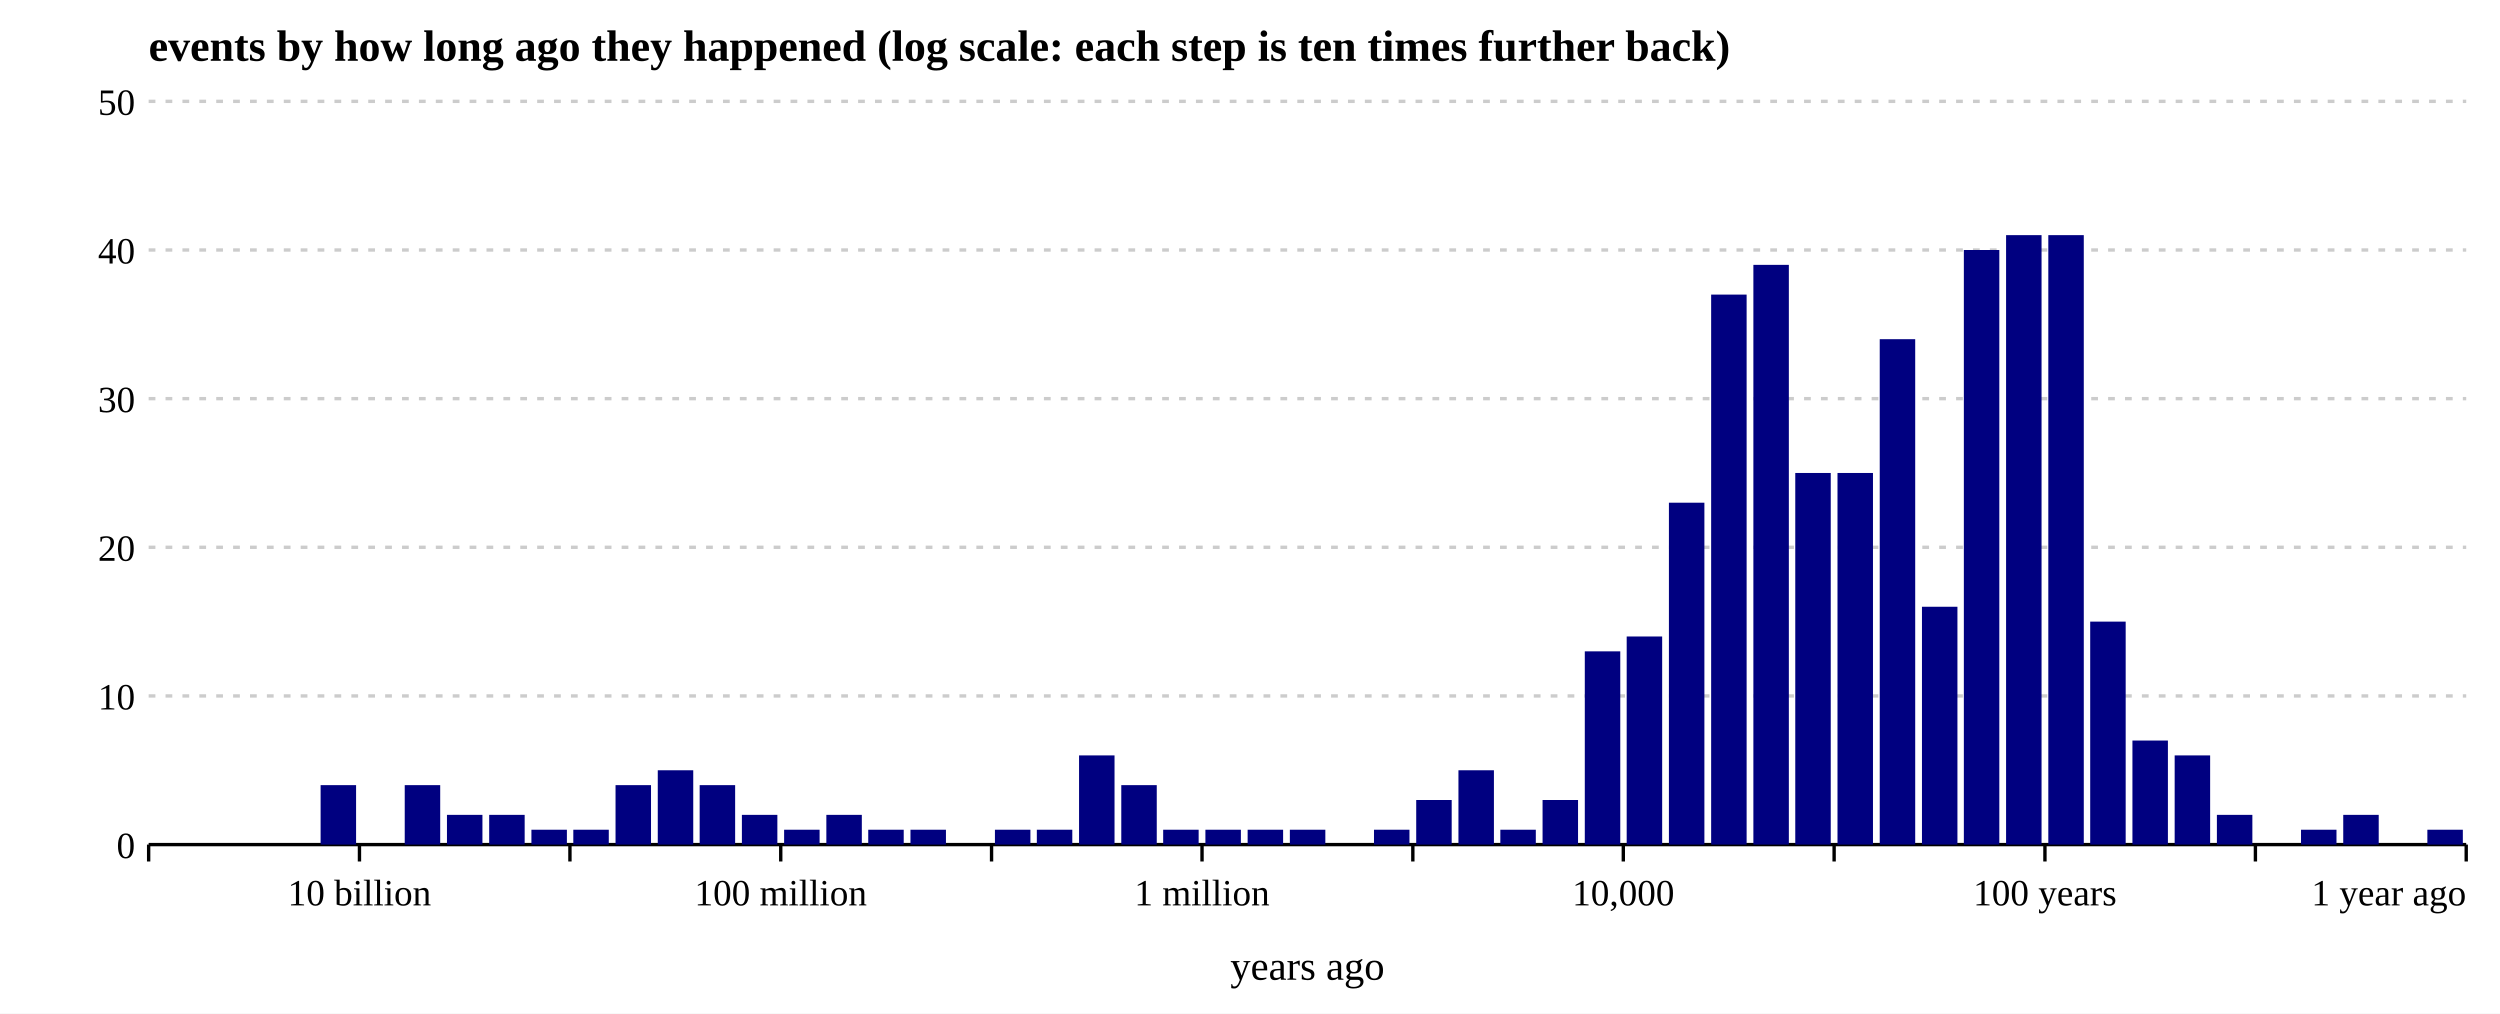
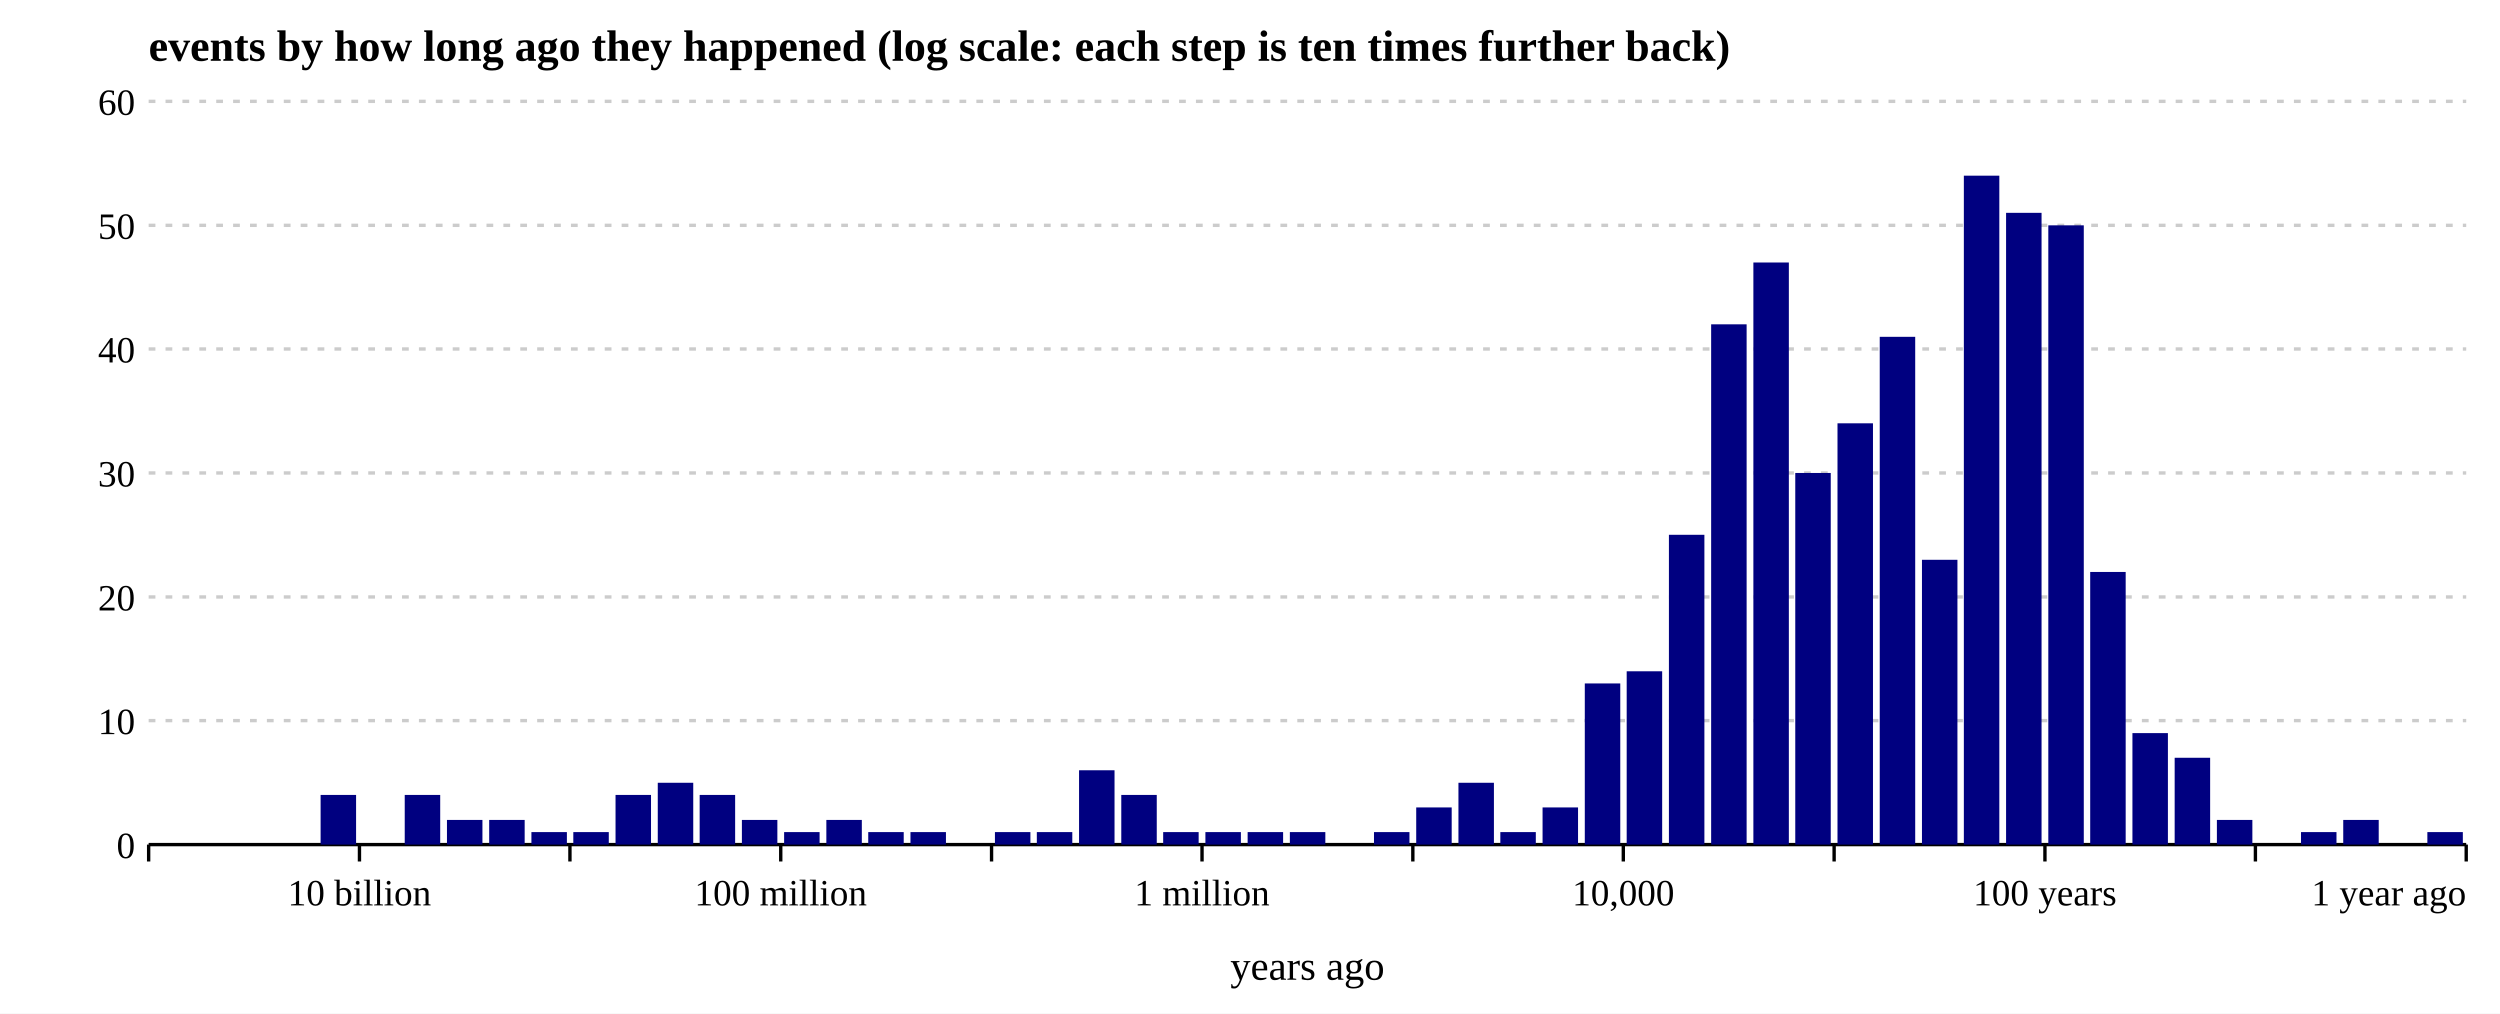
<svg xmlns="http://www.w3.org/2000/svg" width="740" height="300" viewBox="0 0 740 300" font-family="times new roman, times, serif">
  <rect width="100%" height="100%" fill="#ffffff" />
  <text x="44" y="18" font-size="13" text-anchor="start" font-weight="bold">events by how long ago they happened (log scale: each step is ten times further back)</text>
  <line x1="44" y1="250" x2="730" y2="250" stroke="#000000" />
  <text x="40" y="254" font-size="11" text-anchor="end">0</text>
-   <line x1="44" y1="206" x2="730" y2="206" stroke="#cccccc" stroke-dasharray="2,3" />
-   <text x="40" y="210" font-size="11" text-anchor="end">10</text>
-   <line x1="44" y1="162" x2="730" y2="162" stroke="#cccccc" stroke-dasharray="2,3" />
-   <text x="40" y="166" font-size="11" text-anchor="end">20</text>
-   <line x1="44" y1="118" x2="730" y2="118" stroke="#cccccc" stroke-dasharray="2,3" />
-   <text x="40" y="122" font-size="11" text-anchor="end">30</text>
-   <line x1="44" y1="74" x2="730" y2="74" stroke="#cccccc" stroke-dasharray="2,3" />
-   <text x="40" y="78" font-size="11" text-anchor="end">40</text>
+   <line x1="44" y1="213.3" x2="730" y2="213.3" stroke="#cccccc" stroke-dasharray="2,3" />
+   <text x="40" y="217.3" font-size="11" text-anchor="end">10</text>
+   <line x1="44" y1="176.7" x2="730" y2="176.7" stroke="#cccccc" stroke-dasharray="2,3" />
+   <text x="40" y="180.7" font-size="11" text-anchor="end">20</text>
+   <line x1="44" y1="140" x2="730" y2="140" stroke="#cccccc" stroke-dasharray="2,3" />
+   <text x="40" y="144" font-size="11" text-anchor="end">30</text>
+   <line x1="44" y1="103.3" x2="730" y2="103.3" stroke="#cccccc" stroke-dasharray="2,3" />
+   <text x="40" y="107.3" font-size="11" text-anchor="end">40</text>
+   <line x1="44" y1="66.7" x2="730" y2="66.7" stroke="#cccccc" stroke-dasharray="2,3" />
+   <text x="40" y="70.7" font-size="11" text-anchor="end">50</text>
  <line x1="44" y1="30" x2="730" y2="30" stroke="#cccccc" stroke-dasharray="2,3" />
-   <text x="40" y="34" font-size="11" text-anchor="end">50</text>
-   <rect x="94.9" y="232.4" width="10.5" height="17.6" fill="#000080" />
-   <rect x="119.8" y="232.4" width="10.5" height="17.6" fill="#000080" />
-   <rect x="132.3" y="241.2" width="10.5" height="8.8" fill="#000080" />
-   <rect x="144.8" y="241.2" width="10.5" height="8.8" fill="#000080" />
-   <rect x="157.3" y="245.6" width="10.5" height="4.4" fill="#000080" />
-   <rect x="169.7" y="245.6" width="10.5" height="4.4" fill="#000080" />
-   <rect x="182.2" y="232.4" width="10.5" height="17.6" fill="#000080" />
-   <rect x="194.7" y="228" width="10.5" height="22" fill="#000080" />
-   <rect x="207.1" y="232.4" width="10.5" height="17.6" fill="#000080" />
-   <rect x="219.6" y="241.2" width="10.5" height="8.8" fill="#000080" />
-   <rect x="232.1" y="245.6" width="10.5" height="4.4" fill="#000080" />
-   <rect x="244.6" y="241.2" width="10.5" height="8.8" fill="#000080" />
-   <rect x="257" y="245.6" width="10.5" height="4.4" fill="#000080" />
-   <rect x="269.5" y="245.6" width="10.5" height="4.4" fill="#000080" />
-   <rect x="294.5" y="245.6" width="10.5" height="4.4" fill="#000080" />
-   <rect x="306.9" y="245.6" width="10.5" height="4.4" fill="#000080" />
-   <rect x="319.4" y="223.6" width="10.5" height="26.4" fill="#000080" />
-   <rect x="331.9" y="232.4" width="10.5" height="17.6" fill="#000080" />
-   <rect x="344.3" y="245.6" width="10.5" height="4.4" fill="#000080" />
-   <rect x="356.8" y="245.6" width="10.5" height="4.4" fill="#000080" />
-   <rect x="369.3" y="245.6" width="10.5" height="4.4" fill="#000080" />
-   <rect x="381.8" y="245.6" width="10.5" height="4.4" fill="#000080" />
-   <rect x="406.7" y="245.6" width="10.5" height="4.4" fill="#000080" />
-   <rect x="419.2" y="236.8" width="10.5" height="13.2" fill="#000080" />
-   <rect x="431.7" y="228" width="10.5" height="22" fill="#000080" />
-   <rect x="444.1" y="245.6" width="10.5" height="4.4" fill="#000080" />
-   <rect x="456.6" y="236.8" width="10.5" height="13.2" fill="#000080" />
-   <rect x="469.1" y="192.8" width="10.5" height="57.2" fill="#000080" />
-   <rect x="481.5" y="188.4" width="10.5" height="61.6" fill="#000080" />
-   <rect x="494" y="148.8" width="10.5" height="101.2" fill="#000080" />
-   <rect x="506.5" y="87.2" width="10.5" height="162.8" fill="#000080" />
-   <rect x="519" y="78.4" width="10.5" height="171.6" fill="#000080" />
+   <text x="40" y="34" font-size="11" text-anchor="end">60</text>
+   <rect x="94.9" y="235.3" width="10.5" height="14.7" fill="#000080" />
+   <rect x="119.8" y="235.3" width="10.5" height="14.7" fill="#000080" />
+   <rect x="132.3" y="242.7" width="10.5" height="7.3" fill="#000080" />
+   <rect x="144.8" y="242.7" width="10.5" height="7.3" fill="#000080" />
+   <rect x="157.3" y="246.3" width="10.5" height="3.7" fill="#000080" />
+   <rect x="169.7" y="246.3" width="10.5" height="3.7" fill="#000080" />
+   <rect x="182.2" y="235.3" width="10.5" height="14.7" fill="#000080" />
+   <rect x="194.7" y="231.7" width="10.5" height="18.3" fill="#000080" />
+   <rect x="207.1" y="235.3" width="10.5" height="14.7" fill="#000080" />
+   <rect x="219.6" y="242.7" width="10.5" height="7.3" fill="#000080" />
+   <rect x="232.1" y="246.3" width="10.5" height="3.7" fill="#000080" />
+   <rect x="244.6" y="242.7" width="10.5" height="7.3" fill="#000080" />
+   <rect x="257" y="246.3" width="10.5" height="3.7" fill="#000080" />
+   <rect x="269.5" y="246.3" width="10.5" height="3.7" fill="#000080" />
+   <rect x="294.5" y="246.3" width="10.5" height="3.7" fill="#000080" />
+   <rect x="306.9" y="246.3" width="10.5" height="3.7" fill="#000080" />
+   <rect x="319.4" y="228" width="10.5" height="22" fill="#000080" />
+   <rect x="331.9" y="235.3" width="10.5" height="14.7" fill="#000080" />
+   <rect x="344.3" y="246.3" width="10.5" height="3.7" fill="#000080" />
+   <rect x="356.8" y="246.3" width="10.5" height="3.7" fill="#000080" />
+   <rect x="369.3" y="246.3" width="10.5" height="3.7" fill="#000080" />
+   <rect x="381.8" y="246.3" width="10.5" height="3.7" fill="#000080" />
+   <rect x="406.7" y="246.3" width="10.5" height="3.7" fill="#000080" />
+   <rect x="419.2" y="239" width="10.5" height="11" fill="#000080" />
+   <rect x="431.7" y="231.7" width="10.5" height="18.3" fill="#000080" />
+   <rect x="444.1" y="246.3" width="10.5" height="3.7" fill="#000080" />
+   <rect x="456.6" y="239" width="10.5" height="11" fill="#000080" />
+   <rect x="469.1" y="202.3" width="10.5" height="47.7" fill="#000080" />
+   <rect x="481.5" y="198.7" width="10.5" height="51.3" fill="#000080" />
+   <rect x="494" y="158.3" width="10.5" height="91.7" fill="#000080" />
+   <rect x="506.5" y="96" width="10.5" height="154" fill="#000080" />
+   <rect x="519" y="77.7" width="10.5" height="172.3" fill="#000080" />
  <rect x="531.4" y="140" width="10.5" height="110" fill="#000080" />
-   <rect x="543.9" y="140" width="10.5" height="110" fill="#000080" />
-   <rect x="556.4" y="100.4" width="10.5" height="149.6" fill="#000080" />
-   <rect x="568.9" y="179.6" width="10.5" height="70.4" fill="#000080" />
-   <rect x="581.3" y="74" width="10.5" height="176" fill="#000080" />
-   <rect x="593.8" y="69.6" width="10.5" height="180.4" fill="#000080" />
-   <rect x="606.3" y="69.6" width="10.5" height="180.4" fill="#000080" />
-   <rect x="618.7" y="184" width="10.5" height="66" fill="#000080" />
-   <rect x="631.2" y="219.2" width="10.5" height="30.8" fill="#000080" />
-   <rect x="643.7" y="223.6" width="10.5" height="26.4" fill="#000080" />
-   <rect x="656.2" y="241.2" width="10.5" height="8.8" fill="#000080" />
-   <rect x="681.1" y="245.6" width="10.5" height="4.4" fill="#000080" />
-   <rect x="693.6" y="241.2" width="10.5" height="8.8" fill="#000080" />
-   <rect x="718.5" y="245.6" width="10.5" height="4.4" fill="#000080" />
+   <rect x="543.9" y="125.3" width="10.5" height="124.7" fill="#000080" />
+   <rect x="556.4" y="99.7" width="10.5" height="150.3" fill="#000080" />
+   <rect x="568.9" y="165.7" width="10.5" height="84.3" fill="#000080" />
+   <rect x="581.3" y="52" width="10.5" height="198" fill="#000080" />
+   <rect x="593.8" y="63" width="10.5" height="187" fill="#000080" />
+   <rect x="606.3" y="66.7" width="10.5" height="183.3" fill="#000080" />
+   <rect x="618.7" y="169.3" width="10.5" height="80.7" fill="#000080" />
+   <rect x="631.2" y="217" width="10.5" height="33" fill="#000080" />
+   <rect x="643.7" y="224.3" width="10.5" height="25.7" fill="#000080" />
+   <rect x="656.2" y="242.7" width="10.5" height="7.3" fill="#000080" />
+   <rect x="681.1" y="246.3" width="10.5" height="3.7" fill="#000080" />
+   <rect x="693.6" y="242.7" width="10.5" height="7.3" fill="#000080" />
+   <rect x="718.5" y="246.3" width="10.5" height="3.7" fill="#000080" />
  <line x1="730" y1="250" x2="730" y2="255" stroke="#000000" />
  <text x="730" y="268" font-size="11" text-anchor="end">1 year ago</text>
  <line x1="667.6" y1="250" x2="667.6" y2="255" stroke="#000000" />
  <line x1="605.3" y1="250" x2="605.3" y2="255" stroke="#000000" />
  <text x="605.3" y="268" font-size="11" text-anchor="middle">100 years</text>
  <line x1="542.9" y1="250" x2="542.9" y2="255" stroke="#000000" />
  <line x1="480.5" y1="250" x2="480.5" y2="255" stroke="#000000" />
  <text x="480.5" y="268" font-size="11" text-anchor="middle">10,000</text>
  <line x1="418.2" y1="250" x2="418.2" y2="255" stroke="#000000" />
  <line x1="355.8" y1="250" x2="355.8" y2="255" stroke="#000000" />
  <text x="355.8" y="268" font-size="11" text-anchor="middle">1 million</text>
  <line x1="293.5" y1="250" x2="293.5" y2="255" stroke="#000000" />
  <line x1="231.1" y1="250" x2="231.1" y2="255" stroke="#000000" />
  <text x="231.1" y="268" font-size="11" text-anchor="middle">100 million</text>
  <line x1="168.7" y1="250" x2="168.7" y2="255" stroke="#000000" />
  <line x1="106.4" y1="250" x2="106.4" y2="255" stroke="#000000" />
  <text x="106.4" y="268" font-size="11" text-anchor="middle">10 billion</text>
  <line x1="44" y1="250" x2="44" y2="255" stroke="#000000" />
  <text x="387" y="290" font-size="12" text-anchor="middle">years ago</text>
</svg>
